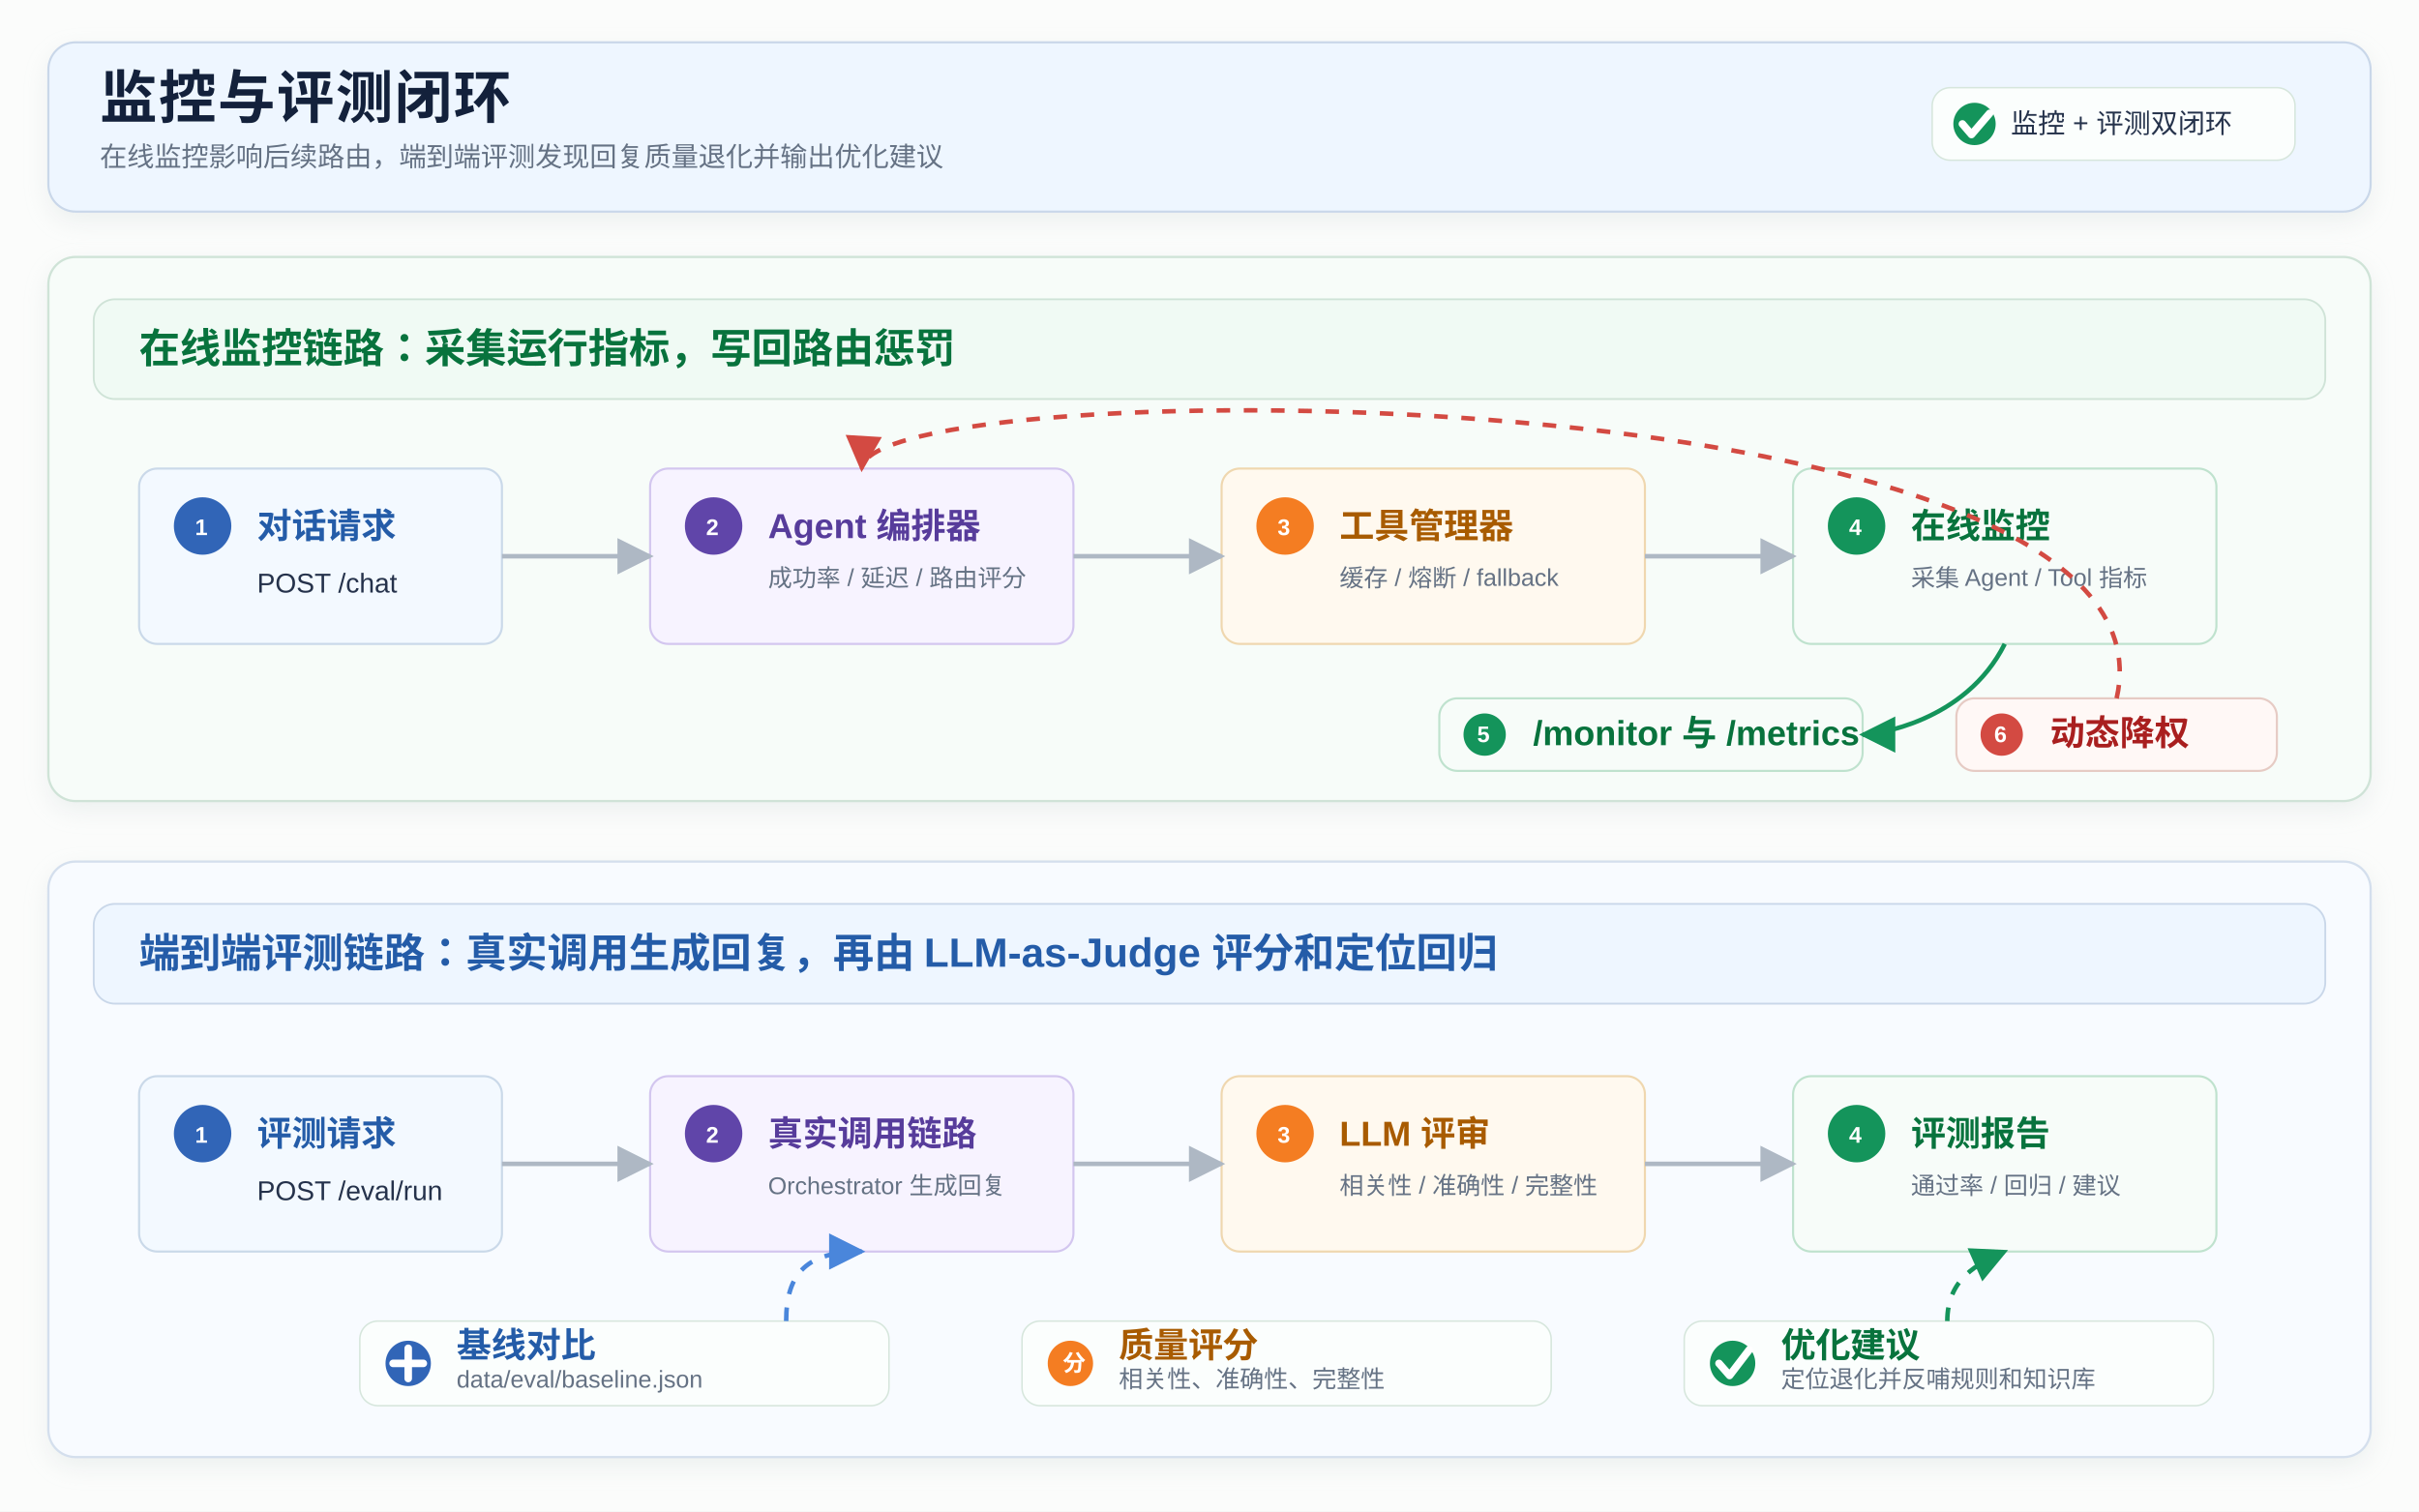
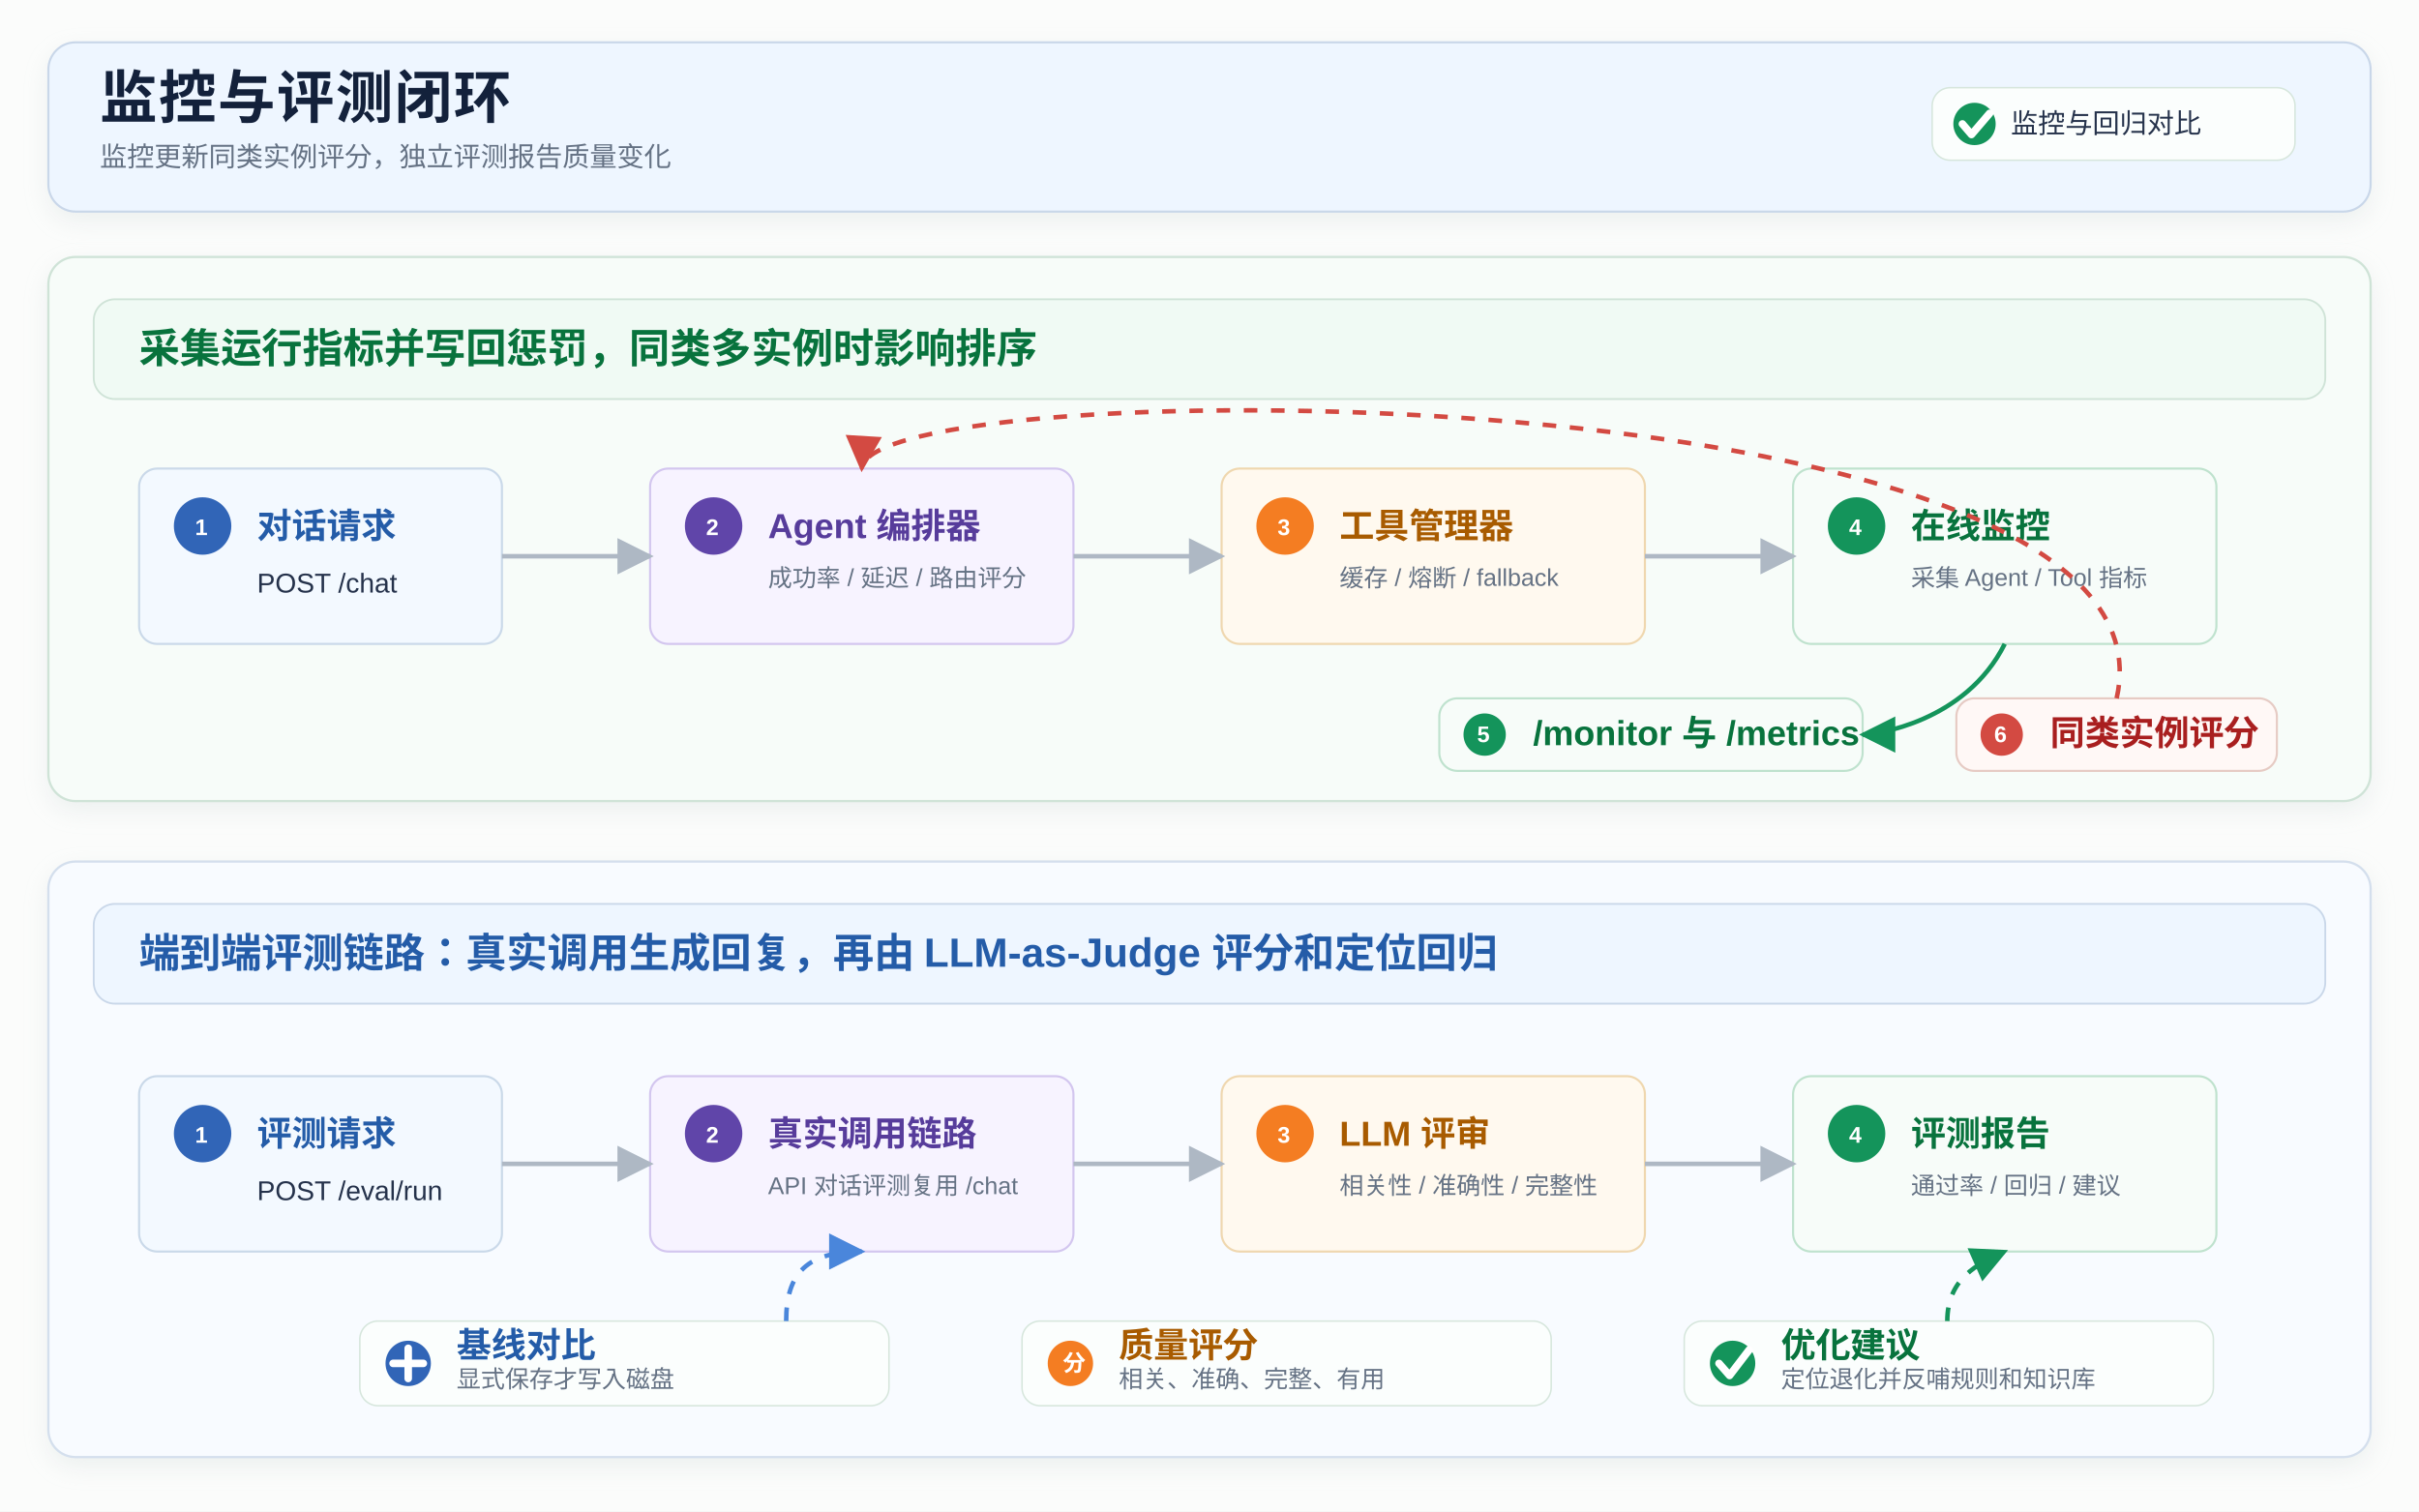
<svg xmlns="http://www.w3.org/2000/svg" width="1600" height="1000" viewBox="0 0 1600 1000">
  <defs>
    <style>
      .bg { fill: #fbfcfb; }
      .header { fill: #eef6ff; stroke: #c9d7e9; stroke-width: 1.4; }
      .panel { fill: #f7fcf9; stroke: #cfe3d7; stroke-width: 1.5; }
      .blue-panel { fill: #f8fbff; stroke: #d4dfed; stroke-width: 1.5; }
      .band { fill: #f0faf4; stroke: #cfe3d7; stroke-width: 1.2; }
      .blue-band { fill: #eef6ff; stroke: #c9d7e9; stroke-width: 1.2; }
      .card { fill: #ffffff; stroke: #d7e1df; stroke-width: 1.4; }
      .blue-card { fill: #f3f9ff; stroke: #cad9e9; }
      .green-card { fill: #f7fcf9; stroke: #bfe2ce; }
      .orange-card { fill: #fff9ef; stroke: #efd7af; }
      .purple-card { fill: #f7f3ff; stroke: #d3c6ef; }
      .red-card { fill: #fff8f6; stroke: #e6cbc4; }
      .soft-card { fill: #fbfefd; stroke: #d6e6dc; }
      .title { font: 800 38px "PingFang SC", "Microsoft YaHei", Arial, sans-serif; fill: #13213b; letter-spacing: 1px; }
      .subtitle { font: 500 18px "PingFang SC", "Microsoft YaHei", Arial, sans-serif; fill: #657284; }
      .section-title { font: 800 27px "PingFang SC", "Microsoft YaHei", Arial, sans-serif; fill: #08733d; }
      .blue-title { font: 800 27px "PingFang SC", "Microsoft YaHei", Arial, sans-serif; fill: #245ca8; }
      .label { font: 800 23px "PingFang SC", "Microsoft YaHei", Arial, sans-serif; fill: #17243d; }
      .small { font: 500 18px "PingFang SC", "Microsoft YaHei", Arial, sans-serif; fill: #25324b; }
      .muted { font: 500 16px "PingFang SC", "Microsoft YaHei", Arial, sans-serif; fill: #657284; }
      .tiny { font: 800 15px "PingFang SC", "Microsoft YaHei", Arial, sans-serif; fill: #ffffff; }
      .green-text { fill: #08733d; }
      .orange-text { fill: #a85b00; }
      .purple-text { fill: #573c9b; }
      .blue-text { fill: #245ca8; }
      .red-text { fill: #a91f1f; }
      .blue { fill: #3165b7; }
      .green { fill: #14945b; }
      .orange { fill: #f47d22; }
      .purple { fill: #6045a9; }
      .red { fill: #d34a42; }
      .line { stroke: #aeb8c4; stroke-width: 3; fill: none; marker-end: url(#arrow); }
      .green-line { stroke: #14945b; stroke-width: 3; fill: none; marker-end: url(#arrow-green); }
      .blue-line { stroke: #4a86db; stroke-width: 3; fill: none; marker-end: url(#arrow-blue); }
      .red-line { stroke: #d34a42; stroke-width: 3; fill: none; marker-end: url(#arrow-red); }
      .dashed { stroke-dasharray: 9 9; }
      .shadow { filter: url(#shadow); }
    </style>
    <filter id="shadow" x="-20%" y="-20%" width="140%" height="140%">
      <feDropShadow dx="0" dy="6" stdDeviation="8" flood-color="#d8e1df" flood-opacity="0.42" />
    </filter>
    <marker id="arrow" viewBox="0 0 10 10" refX="9" refY="5" markerWidth="8" markerHeight="8" orient="auto">
      <path d="M 0 0 L 10 5 L 0 10 z" fill="#aeb8c4" />
    </marker>
    <marker id="arrow-green" viewBox="0 0 10 10" refX="9" refY="5" markerWidth="8" markerHeight="8" orient="auto">
      <path d="M 0 0 L 10 5 L 0 10 z" fill="#14945b" />
    </marker>
    <marker id="arrow-blue" viewBox="0 0 10 10" refX="9" refY="5" markerWidth="8" markerHeight="8" orient="auto">
      <path d="M 0 0 L 10 5 L 0 10 z" fill="#4a86db" />
    </marker>
    <marker id="arrow-red" viewBox="0 0 10 10" refX="9" refY="5" markerWidth="8" markerHeight="8" orient="auto">
      <path d="M 0 0 L 10 5 L 0 10 z" fill="#d34a42" />
    </marker>
  </defs>
  <rect class="bg" width="1600" height="1000" />
  <rect class="header shadow" x="32" y="28" width="1536" height="112" rx="18" />
  <text class="title" x="66" y="78">监控与评测闭环</text>
-   <text class="subtitle" x="66" y="110">在线监控影响后续路由，端到端评测发现回复质量退化并输出优化建议</text>
+   <text class="subtitle" x="66" y="110">监控更新同类实例评分，独立评测报告质量变化</text>
  <g transform="translate(1278,58)">
    <rect class="soft-card" width="240" height="48" rx="12" />
    <circle class="green" cx="28" cy="24" r="14" />
    <path d="M20 24 L26 31 L38 17" stroke="#fff" stroke-width="5" fill="none" stroke-linecap="round" stroke-linejoin="round" />
-     <text class="small" x="52" y="30">监控 + 评测双闭环</text>
+     <text class="small" x="52" y="30">监控与回归对比</text>
  </g>
  <rect class="panel shadow" x="32" y="170" width="1536" height="360" rx="18" />
  <rect class="band" x="62" y="198" width="1476" height="66" rx="14" />
-   <text class="section-title" x="92" y="240">在线监控链路：采集运行指标，写回路由惩罚</text>
+   <text class="section-title" x="92" y="240">采集运行指标并写回惩罚，同类多实例时影响排序</text>
  <g transform="translate(92,310)">
    <rect class="card blue-card" width="240" height="116" rx="12" />
    <circle class="blue" cx="42" cy="38" r="19" />
    <text class="tiny" x="37" y="44">1</text>
    <text class="label blue-text" x="78" y="46">对话请求</text>
    <text class="small" x="78" y="82">POST /chat</text>
  </g>
  <g transform="translate(430,310)">
    <rect class="card purple-card" width="280" height="116" rx="12" />
    <circle class="purple" cx="42" cy="38" r="19" />
    <text class="tiny" x="37" y="44">2</text>
    <text class="label purple-text" x="78" y="46">Agent 编排器</text>
    <text class="muted" x="78" y="78">成功率 / 延迟 / 路由评分</text>
  </g>
  <g transform="translate(808,310)">
    <rect class="card orange-card" width="280" height="116" rx="12" />
    <circle class="orange" cx="42" cy="38" r="19" />
    <text class="tiny" x="37" y="44">3</text>
    <text class="label orange-text" x="78" y="46">工具管理器</text>
    <text class="muted" x="78" y="78">缓存 / 熔断 / fallback</text>
  </g>
  <g transform="translate(1186,310)">
    <rect class="card green-card" width="280" height="116" rx="12" />
    <circle class="green" cx="42" cy="38" r="19" />
    <text class="tiny" x="37" y="44">4</text>
    <text class="label green-text" x="78" y="46">在线监控</text>
    <text class="muted" x="78" y="78">采集 Agent / Tool 指标</text>
  </g>
  <path class="line" d="M332 368 L430 368" />
  <path class="line" d="M710 368 L808 368" />
  <path class="line" d="M1088 368 L1186 368" />
  <g transform="translate(952,462)">
    <rect class="card green-card" width="280" height="48" rx="12" />
    <circle class="green" cx="30" cy="24" r="14" />
    <text class="tiny" x="25" y="29">5</text>
    <text class="label green-text" x="62" y="31">/monitor 与 /metrics</text>
  </g>
  <path class="green-line" d="M1326 426 C1300 478 1240 486 1232 486" />
  <g transform="translate(1294,462)">
    <rect class="card red-card" width="212" height="48" rx="12" />
    <circle class="red" cx="30" cy="24" r="14" />
    <text class="tiny" x="25" y="29">6</text>
-     <text class="label red-text" x="62" y="31">动态降权</text>
+     <text class="label red-text" x="62" y="31">同类实例评分</text>
  </g>
  <path class="red-line dashed" d="M1400 462 C1450 244 574 244 570 310" />
  <rect class="blue-panel shadow" x="32" y="570" width="1536" height="394" rx="18" />
  <rect class="blue-band" x="62" y="598" width="1476" height="66" rx="14" />
  <text class="blue-title" x="92" y="640">端到端评测链路：真实调用生成回复，再由 LLM-as-Judge 评分和定位回归</text>
  <g transform="translate(92,712)">
    <rect class="card blue-card" width="240" height="116" rx="12" />
    <circle class="blue" cx="42" cy="38" r="19" />
    <text class="tiny" x="37" y="44">1</text>
    <text class="label blue-text" x="78" y="46">评测请求</text>
    <text class="small" x="78" y="82">POST /eval/run</text>
  </g>
  <g transform="translate(430,712)">
    <rect class="card purple-card" width="280" height="116" rx="12" />
    <circle class="purple" cx="42" cy="38" r="19" />
    <text class="tiny" x="37" y="44">2</text>
    <text class="label purple-text" x="78" y="46">真实调用链路</text>
-     <text class="muted" x="78" y="78">Orchestrator 生成回复</text>
+     <text class="muted" x="78" y="78">API 对话评测复用 /chat</text>
  </g>
  <g transform="translate(808,712)">
    <rect class="card orange-card" width="280" height="116" rx="12" />
    <circle class="orange" cx="42" cy="38" r="19" />
    <text class="tiny" x="37" y="44">3</text>
    <text class="label orange-text" x="78" y="46">LLM 评审</text>
    <text class="muted" x="78" y="78">相关性 / 准确性 / 完整性</text>
  </g>
  <g transform="translate(1186,712)">
    <rect class="card green-card" width="280" height="116" rx="12" />
    <circle class="green" cx="42" cy="38" r="19" />
    <text class="tiny" x="37" y="44">4</text>
    <text class="label green-text" x="78" y="46">评测报告</text>
    <text class="muted" x="78" y="78">通过率 / 回归 / 建议</text>
  </g>
  <path class="line" d="M332 770 L430 770" />
  <path class="line" d="M710 770 L808 770" />
  <path class="line" d="M1088 770 L1186 770" />
  <g transform="translate(238,874)">
    <rect class="soft-card" width="350" height="56" rx="12" />
    <circle class="blue" cx="32" cy="28" r="15" />
    <path d="M22 28 h20 M32 18 v20" stroke="#fff" stroke-width="5" stroke-linecap="round" />
    <text class="label blue-text" x="64" y="24">基线对比</text>
-     <text class="muted" x="64" y="44">data/eval/baseline.json</text>
+     <text class="muted" x="64" y="44">显式保存才写入磁盘</text>
  </g>
  <g transform="translate(676,874)">
    <rect class="soft-card" width="350" height="56" rx="12" />
    <circle class="orange" cx="32" cy="28" r="15" />
    <text class="tiny" x="27" y="33">分</text>
    <text class="label orange-text" x="64" y="24">质量评分</text>
-     <text class="muted" x="64" y="44">相关性、准确性、完整性</text>
+     <text class="muted" x="64" y="44">相关、准确、完整、有用</text>
  </g>
  <g transform="translate(1114,874)">
    <rect class="soft-card" width="350" height="56" rx="12" />
    <circle class="green" cx="32" cy="28" r="15" />
    <path d="M23 28 L30 36 L43 19" stroke="#fff" stroke-width="5" fill="none" stroke-linecap="round" stroke-linejoin="round" />
    <text class="label green-text" x="64" y="24">优化建议</text>
    <text class="muted" x="64" y="44">定位退化并反哺规则和知识库</text>
  </g>
  <path class="blue-line dashed" d="M520 874 C520 842 534 828 570 828" />
  <path class="green-line dashed" d="M1288 874 C1288 846 1308 836 1326 828" />
</svg>
